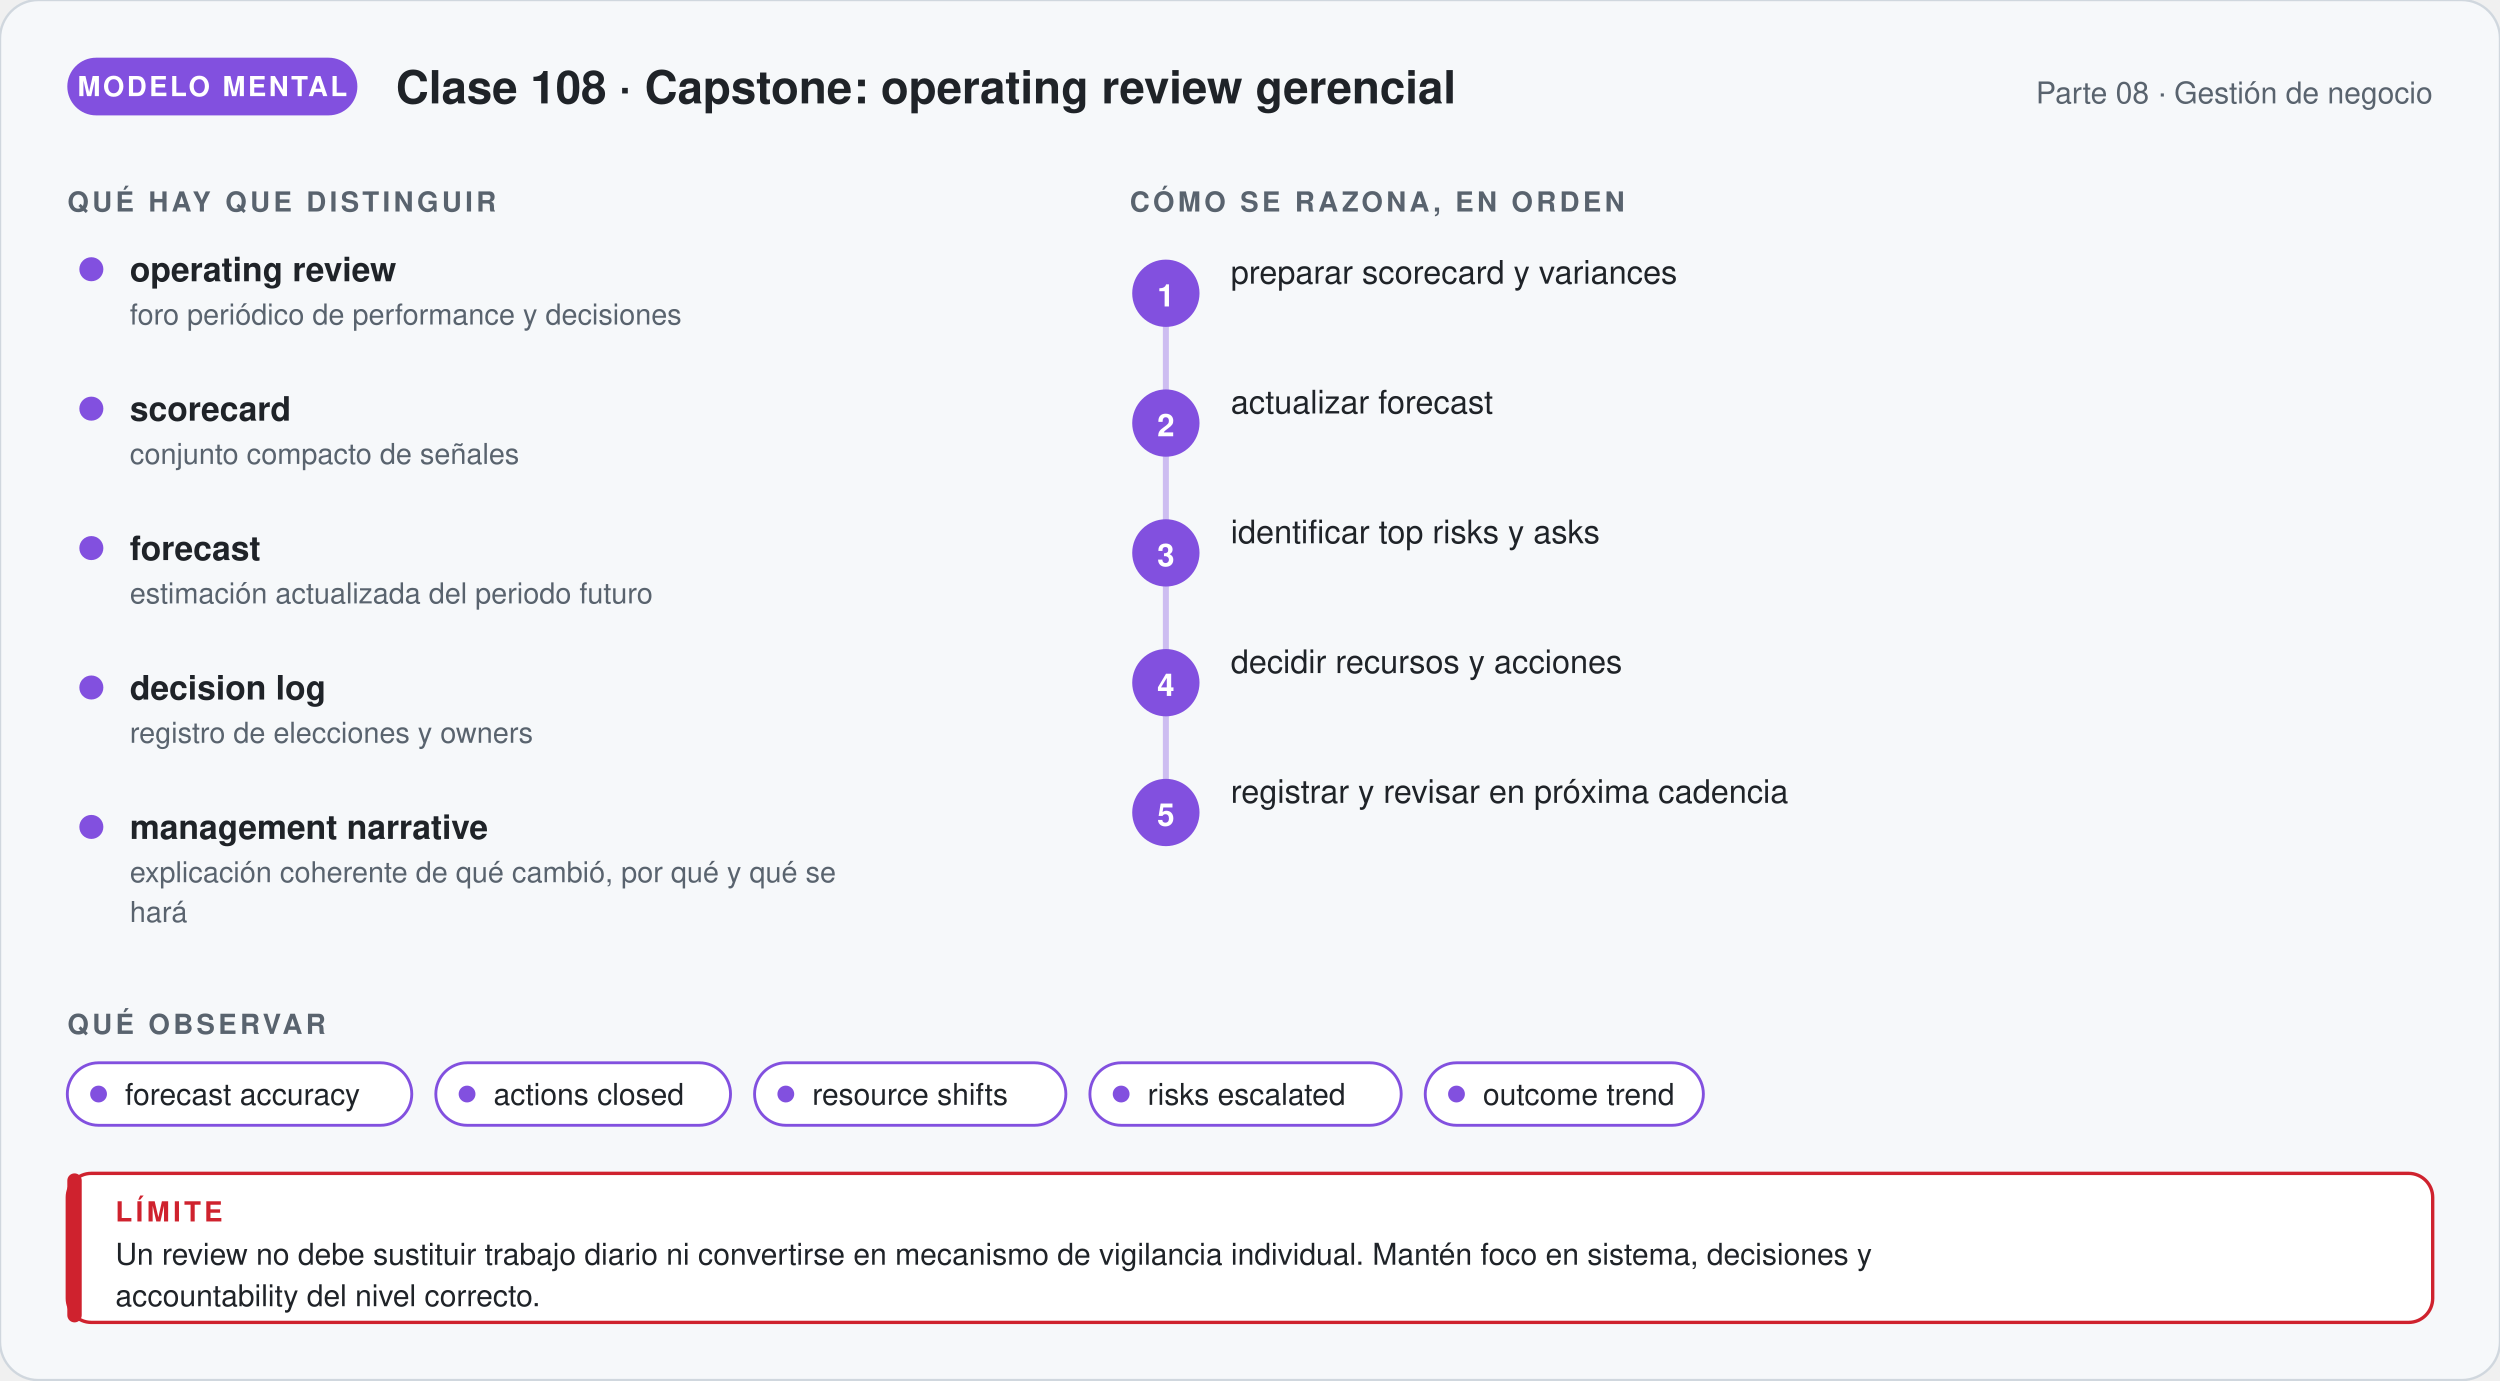
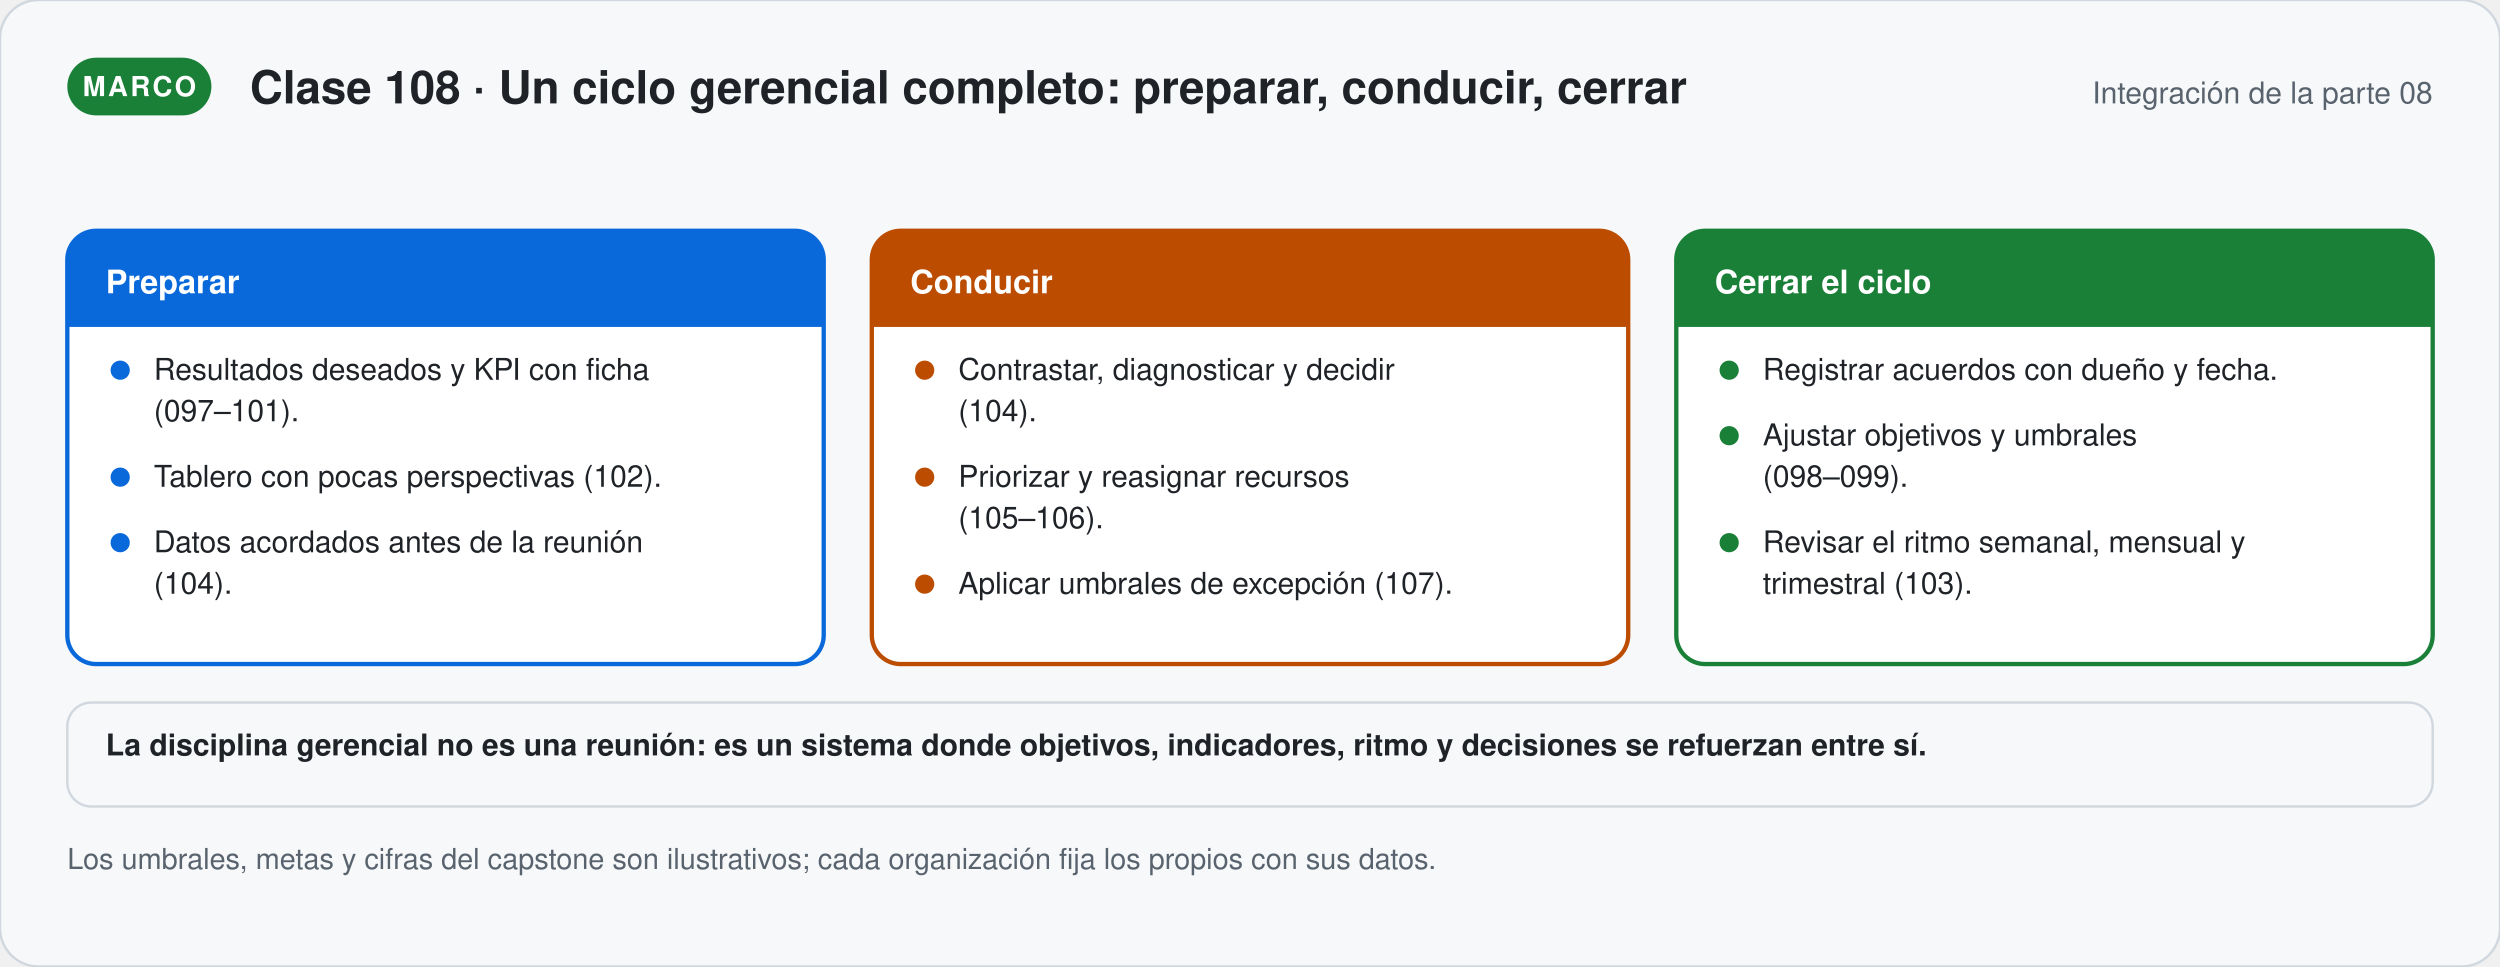
- <svg xmlns="http://www.w3.org/2000/svg" viewBox="0 0 1040 574.12" width="1040" role="img" aria-labelledby="t-g108 d-g108" font-family="'Segoe UI', 'Helvetica Neue', Helvetica, Arial, sans-serif">
+ <svg xmlns="http://www.w3.org/2000/svg" viewBox="0 0 1040 402.06" width="1040" role="img" aria-labelledby="t-s108 d-s108" font-family="'Segoe UI', 'Helvetica Neue', Helvetica, Arial, sans-serif">
  <defs>
-     <marker id="p-g108" viewBox="0 0 10 10" refX="8" refY="5" markerWidth="7" markerHeight="7" orient="auto">
+     <marker id="p-s108" viewBox="0 0 10 10" refX="8" refY="5" markerWidth="7" markerHeight="7" orient="auto">
      <path d="M1,1 L9,5 L1,9 Z" fill="#59636e" />
    </marker>
  </defs>
-   <rect width="1040" height="574.12" rx="16" fill="#f6f8fa" stroke="#d0d7de" />
-   <rect x="28" y="24" width="120.67" height="24" rx="12" fill="#8250df" />
-   <text x="88.335" y="40" font-size="11.5" font-weight="700" fill="#ffffff" text-anchor="middle" letter-spacing="1">MODELO MENTAL</text>
-   <text x="164.67" y="43" font-size="19" font-weight="700" fill="#1f2328" text-anchor="start">Clase 108 · Capstone: operating review gerencial</text>
-   <text x="1012" y="43" font-size="12.5" font-weight="400" fill="#59636e" text-anchor="end">Parte 08 · Gestión de negocio</text>
-   <text x="28" y="88" font-size="11.5" font-weight="700" fill="#59636e" text-anchor="start" letter-spacing="1.4">QUÉ HAY QUE DISTINGUIR</text>
-   <circle cx="38" cy="112" r="5" fill="#8250df" />
-   <text x="54" y="117" font-size="14" font-weight="700" fill="#1f2328" text-anchor="start">operating review</text>
-   <text x="54" y="135" font-size="12" font-weight="400" fill="#59636e" text-anchor="start">foro periódico de performance y decisiones</text>
-   <circle cx="38" cy="170" r="5" fill="#8250df" />
-   <text x="54" y="175" font-size="14" font-weight="700" fill="#1f2328" text-anchor="start">scorecard</text>
-   <text x="54" y="193" font-size="12" font-weight="400" fill="#59636e" text-anchor="start">conjunto compacto de señales</text>
-   <circle cx="38" cy="228" r="5" fill="#8250df" />
-   <text x="54" y="233" font-size="14" font-weight="700" fill="#1f2328" text-anchor="start">forecast</text>
-   <text x="54" y="251" font-size="12" font-weight="400" fill="#59636e" text-anchor="start">estimación actualizada del periodo futuro</text>
-   <circle cx="38" cy="286" r="5" fill="#8250df" />
-   <text x="54" y="291" font-size="14" font-weight="700" fill="#1f2328" text-anchor="start">decision log</text>
-   <text x="54" y="309" font-size="12" font-weight="400" fill="#59636e" text-anchor="start">registro de elecciones y owners</text>
-   <circle cx="38" cy="344" r="5" fill="#8250df" />
-   <text x="54" y="349" font-size="14" font-weight="700" fill="#1f2328" text-anchor="start">management narrative</text>
-   <text x="54" y="367" font-size="12" font-weight="400" fill="#59636e" text-anchor="start">explicación coherente de qué cambió, por qué y qué se</text>
-   <text x="54" y="383.56" font-size="12" font-weight="400" fill="#59636e" text-anchor="start">hará</text>
-   <text x="470" y="88" font-size="11.5" font-weight="700" fill="#59636e" text-anchor="start" letter-spacing="1.4">CÓMO SE RAZONA, EN ORDEN</text>
-   <path d="M485,122 V338" stroke="#8250df" stroke-width="2.5" stroke-opacity="0.35" />
-   <circle cx="485" cy="122" r="14" fill="#8250df" />
-   <text x="485" y="127.5" font-size="13" font-weight="700" fill="#ffffff" text-anchor="middle">1</text>
-   <text x="512" y="118" font-size="13.5" font-weight="500" fill="#1f2328" text-anchor="start">preparar scorecard y variances</text>
-   <circle cx="485" cy="176" r="14" fill="#8250df" />
-   <text x="485" y="181.5" font-size="13" font-weight="700" fill="#ffffff" text-anchor="middle">2</text>
-   <text x="512" y="172" font-size="13.5" font-weight="500" fill="#1f2328" text-anchor="start">actualizar forecast</text>
-   <circle cx="485" cy="230" r="14" fill="#8250df" />
-   <text x="485" y="235.5" font-size="13" font-weight="700" fill="#ffffff" text-anchor="middle">3</text>
-   <text x="512" y="226" font-size="13.5" font-weight="500" fill="#1f2328" text-anchor="start">identificar top risks y asks</text>
-   <circle cx="485" cy="284" r="14" fill="#8250df" />
-   <text x="485" y="289.5" font-size="13" font-weight="700" fill="#ffffff" text-anchor="middle">4</text>
-   <text x="512" y="280" font-size="13.5" font-weight="500" fill="#1f2328" text-anchor="start">decidir recursos y acciones</text>
-   <circle cx="485" cy="338" r="14" fill="#8250df" />
-   <text x="485" y="343.5" font-size="13" font-weight="700" fill="#ffffff" text-anchor="middle">5</text>
-   <text x="512" y="334" font-size="13.5" font-weight="500" fill="#1f2328" text-anchor="start">registrar y revisar en próxima cadencia</text>
-   <text x="28" y="430.12" font-size="11.5" font-weight="700" fill="#59636e" text-anchor="start" letter-spacing="1.4">QUÉ OBSERVAR</text>
-   <rect x="28" y="442.12" width="143.3" height="26" rx="13" fill="#ffffff" stroke="#8250df" stroke-width="1.2" />
-   <circle cx="41" cy="455.12" r="3.5" fill="#8250df" />
-   <text x="52" y="459.62" font-size="12.5" font-weight="400" fill="#1f2328" text-anchor="start">forecast accuracy</text>
-   <rect x="181.3" y="442.12" width="122.6" height="26" rx="13" fill="#ffffff" stroke="#8250df" stroke-width="1.2" />
-   <circle cx="194.3" cy="455.12" r="3.5" fill="#8250df" />
-   <text x="205.3" y="459.62" font-size="12.5" font-weight="400" fill="#1f2328" text-anchor="start">actions closed</text>
-   <rect x="313.9" y="442.12" width="129.5" height="26" rx="13" fill="#ffffff" stroke="#8250df" stroke-width="1.2" />
-   <circle cx="326.9" cy="455.12" r="3.5" fill="#8250df" />
-   <text x="337.9" y="459.62" font-size="12.5" font-weight="400" fill="#1f2328" text-anchor="start">resource shifts</text>
-   <rect x="453.4" y="442.12" width="129.5" height="26" rx="13" fill="#ffffff" stroke="#8250df" stroke-width="1.2" />
-   <circle cx="466.4" cy="455.12" r="3.5" fill="#8250df" />
-   <text x="477.4" y="459.62" font-size="12.5" font-weight="400" fill="#1f2328" text-anchor="start">risks escalated</text>
-   <rect x="592.9" y="442.12" width="115.7" height="26" rx="13" fill="#ffffff" stroke="#8250df" stroke-width="1.2" />
-   <circle cx="605.9" cy="455.12" r="3.5" fill="#8250df" />
-   <text x="616.9" y="459.62" font-size="12.5" font-weight="400" fill="#1f2328" text-anchor="start">outcome trend</text>
-   <rect x="28" y="488.12" width="984" height="62" rx="10" fill="#ffffff" stroke="#cf222e" stroke-width="1.4" />
-   <rect x="28" y="488.12" width="6" height="62" rx="3" fill="#cf222e" />
-   <text x="48" y="508.12" font-size="11.5" font-weight="700" fill="#cf222e" text-anchor="start" letter-spacing="1.4">LÍMITE</text>
-   <text x="48" y="526.12" font-size="12.5" font-weight="400" fill="#1f2328" text-anchor="start">Un review no debe sustituir trabajo diario ni convertirse en mecanismo de vigilancia individual. Mantén foco en sistema, decisiones y</text>
-   <text x="48" y="543.37" font-size="12.5" font-weight="400" fill="#1f2328" text-anchor="start">accountability del nivel correcto.</text>
+   <rect width="1040" height="402.06" rx="16" fill="#f6f8fa" stroke="#d0d7de" />
+   <rect x="28" y="24" width="59.95" height="24" rx="12" fill="#1a7f37" />
+   <text x="57.975" y="40" font-size="11.5" font-weight="700" fill="#ffffff" text-anchor="middle" letter-spacing="1">MARCO</text>
+   <text x="103.95" y="43" font-size="19" font-weight="700" fill="#1f2328" text-anchor="start">Clase 108 · Un ciclo gerencial completo: preparar, conducir, cerrar</text>
+   <text x="1012" y="43" font-size="12.5" font-weight="400" fill="#59636e" text-anchor="end">Integración de la parte 08</text>
+   <rect x="28" y="96" width="314.667" height="180.25" rx="12" fill="#ffffff" stroke="#0969da" stroke-width="1.8" />
+   <path d="M28.0,136 V108 a12,12 0 0 1 12,-12 H330.667 a12,12 0 0 1 12,12 V136 Z" fill="#0969da" />
+   <text x="44" y="122" font-size="13.5" font-weight="800" fill="#ffffff" text-anchor="start">Preparar</text>
+   <circle cx="50.0" cy="154" r="4" fill="#0969da" />
+   <text x="64" y="158" font-size="12.5" font-weight="400" fill="#1f2328" text-anchor="start">Resultados deseados y KPI con ficha</text>
+   <text x="64" y="175.25" font-size="12.5" font-weight="400" fill="#1f2328" text-anchor="start">(097–101).</text>
+   <circle cx="50.0" cy="198.5" r="4" fill="#0969da" />
+   <text x="64" y="202.5" font-size="12.5" font-weight="400" fill="#1f2328" text-anchor="start">Tablero con pocas perspectivas (102).</text>
+   <circle cx="50.0" cy="225.75" r="4" fill="#0969da" />
+   <text x="64" y="229.75" font-size="12.5" font-weight="400" fill="#1f2328" text-anchor="start">Datos acordados antes de la reunión</text>
+   <text x="64" y="247" font-size="12.5" font-weight="400" fill="#1f2328" text-anchor="start">(104).</text>
+   <rect x="362.667" y="96" width="314.667" height="180.25" rx="12" fill="#ffffff" stroke="#bc4c00" stroke-width="1.8" />
+   <path d="M362.667,136 V108 a12,12 0 0 1 12,-12 H665.333 a12,12 0 0 1 12,12 V136 Z" fill="#bc4c00" />
+   <text x="378.667" y="122" font-size="13.5" font-weight="800" fill="#ffffff" text-anchor="start">Conducir</text>
+   <circle cx="384.667" cy="154" r="4" fill="#bc4c00" />
+   <text x="398.667" y="158" font-size="12.5" font-weight="400" fill="#1f2328" text-anchor="start">Contrastar, diagnosticar y decidir</text>
+   <text x="398.667" y="175.25" font-size="12.5" font-weight="400" fill="#1f2328" text-anchor="start">(104).</text>
+   <circle cx="384.667" cy="198.5" r="4" fill="#bc4c00" />
+   <text x="398.667" y="202.5" font-size="12.5" font-weight="400" fill="#1f2328" text-anchor="start">Priorizar y reasignar recursos</text>
+   <text x="398.667" y="219.75" font-size="12.5" font-weight="400" fill="#1f2328" text-anchor="start">(105–106).</text>
+   <circle cx="384.667" cy="243.0" r="4" fill="#bc4c00" />
+   <text x="398.667" y="247" font-size="12.5" font-weight="400" fill="#1f2328" text-anchor="start">Aplicar umbrales de excepción (107).</text>
+   <rect x="697.333" y="96" width="314.667" height="180.25" rx="12" fill="#ffffff" stroke="#1a7f37" stroke-width="1.8" />
+   <path d="M697.333,136 V108 a12,12 0 0 1 12,-12 H1000.0 a12,12 0 0 1 12,12 V136 Z" fill="#1a7f37" />
+   <text x="713.333" y="122" font-size="13.5" font-weight="800" fill="#ffffff" text-anchor="start">Cerrar el ciclo</text>
+   <circle cx="719.333" cy="154" r="4" fill="#1a7f37" />
+   <text x="733.333" y="158" font-size="12.5" font-weight="400" fill="#1f2328" text-anchor="start">Registrar acuerdos con dueño y fecha.</text>
+   <circle cx="719.333" cy="181.25" r="4" fill="#1a7f37" />
+   <text x="733.333" y="185.25" font-size="12.5" font-weight="400" fill="#1f2328" text-anchor="start">Ajustar objetivos y umbrales</text>
+   <text x="733.333" y="202.5" font-size="12.5" font-weight="400" fill="#1f2328" text-anchor="start">(098–099).</text>
+   <circle cx="719.333" cy="225.75" r="4" fill="#1a7f37" />
+   <text x="733.333" y="229.75" font-size="12.5" font-weight="400" fill="#1f2328" text-anchor="start">Revisar el ritmo semanal, mensual y</text>
+   <text x="733.333" y="247" font-size="12.5" font-weight="400" fill="#1f2328" text-anchor="start">trimestral (103).</text>
+   <rect x="28" y="292.25" width="984" height="43.25" rx="10" fill="#f6f8fa" stroke="#d0d7de" stroke-width="1" />
+   <text x="44" y="314.25" font-size="12.5" font-weight="600" fill="#1f2328" text-anchor="start">La disciplina gerencial no es una reunión: es un sistema donde objetivos, indicadores, ritmo y decisiones se refuerzan entre sí.</text>
+   <text x="28" y="361.5" font-size="12" font-weight="400" fill="#59636e" text-anchor="start">Los umbrales, metas y cifras del capstone son ilustrativos; cada organización fija los propios con sus datos.</text>
</svg>
